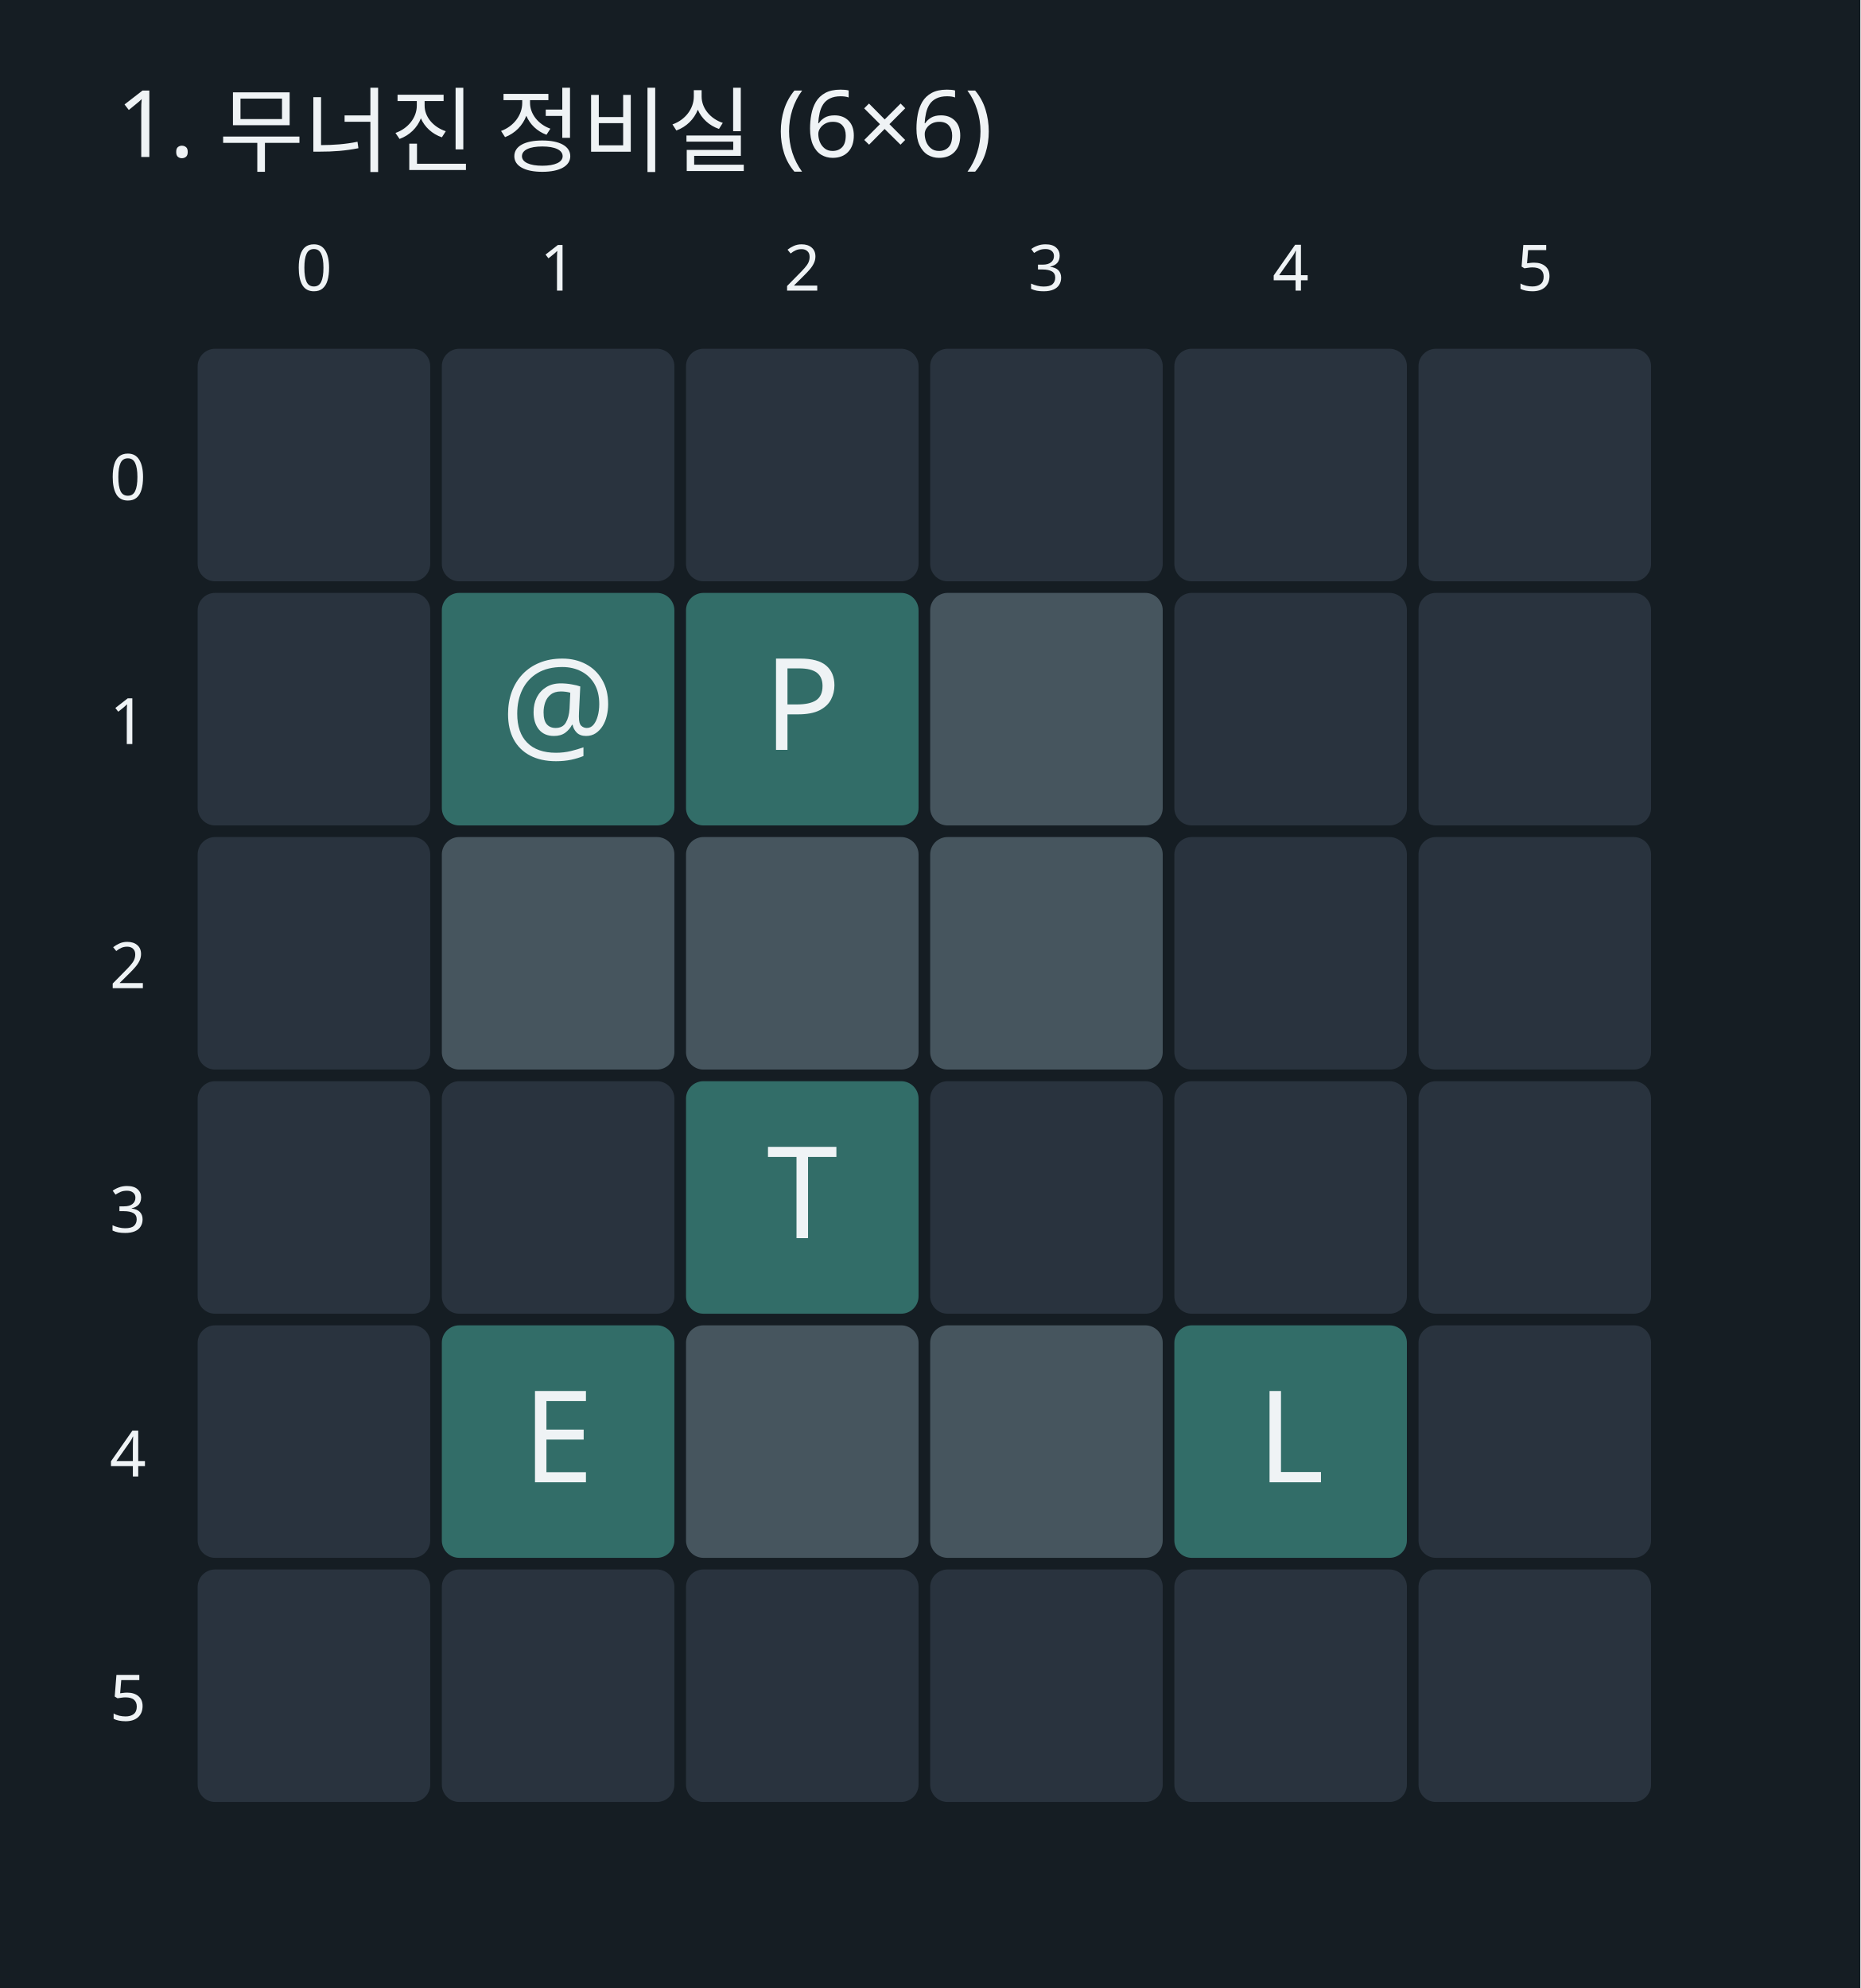
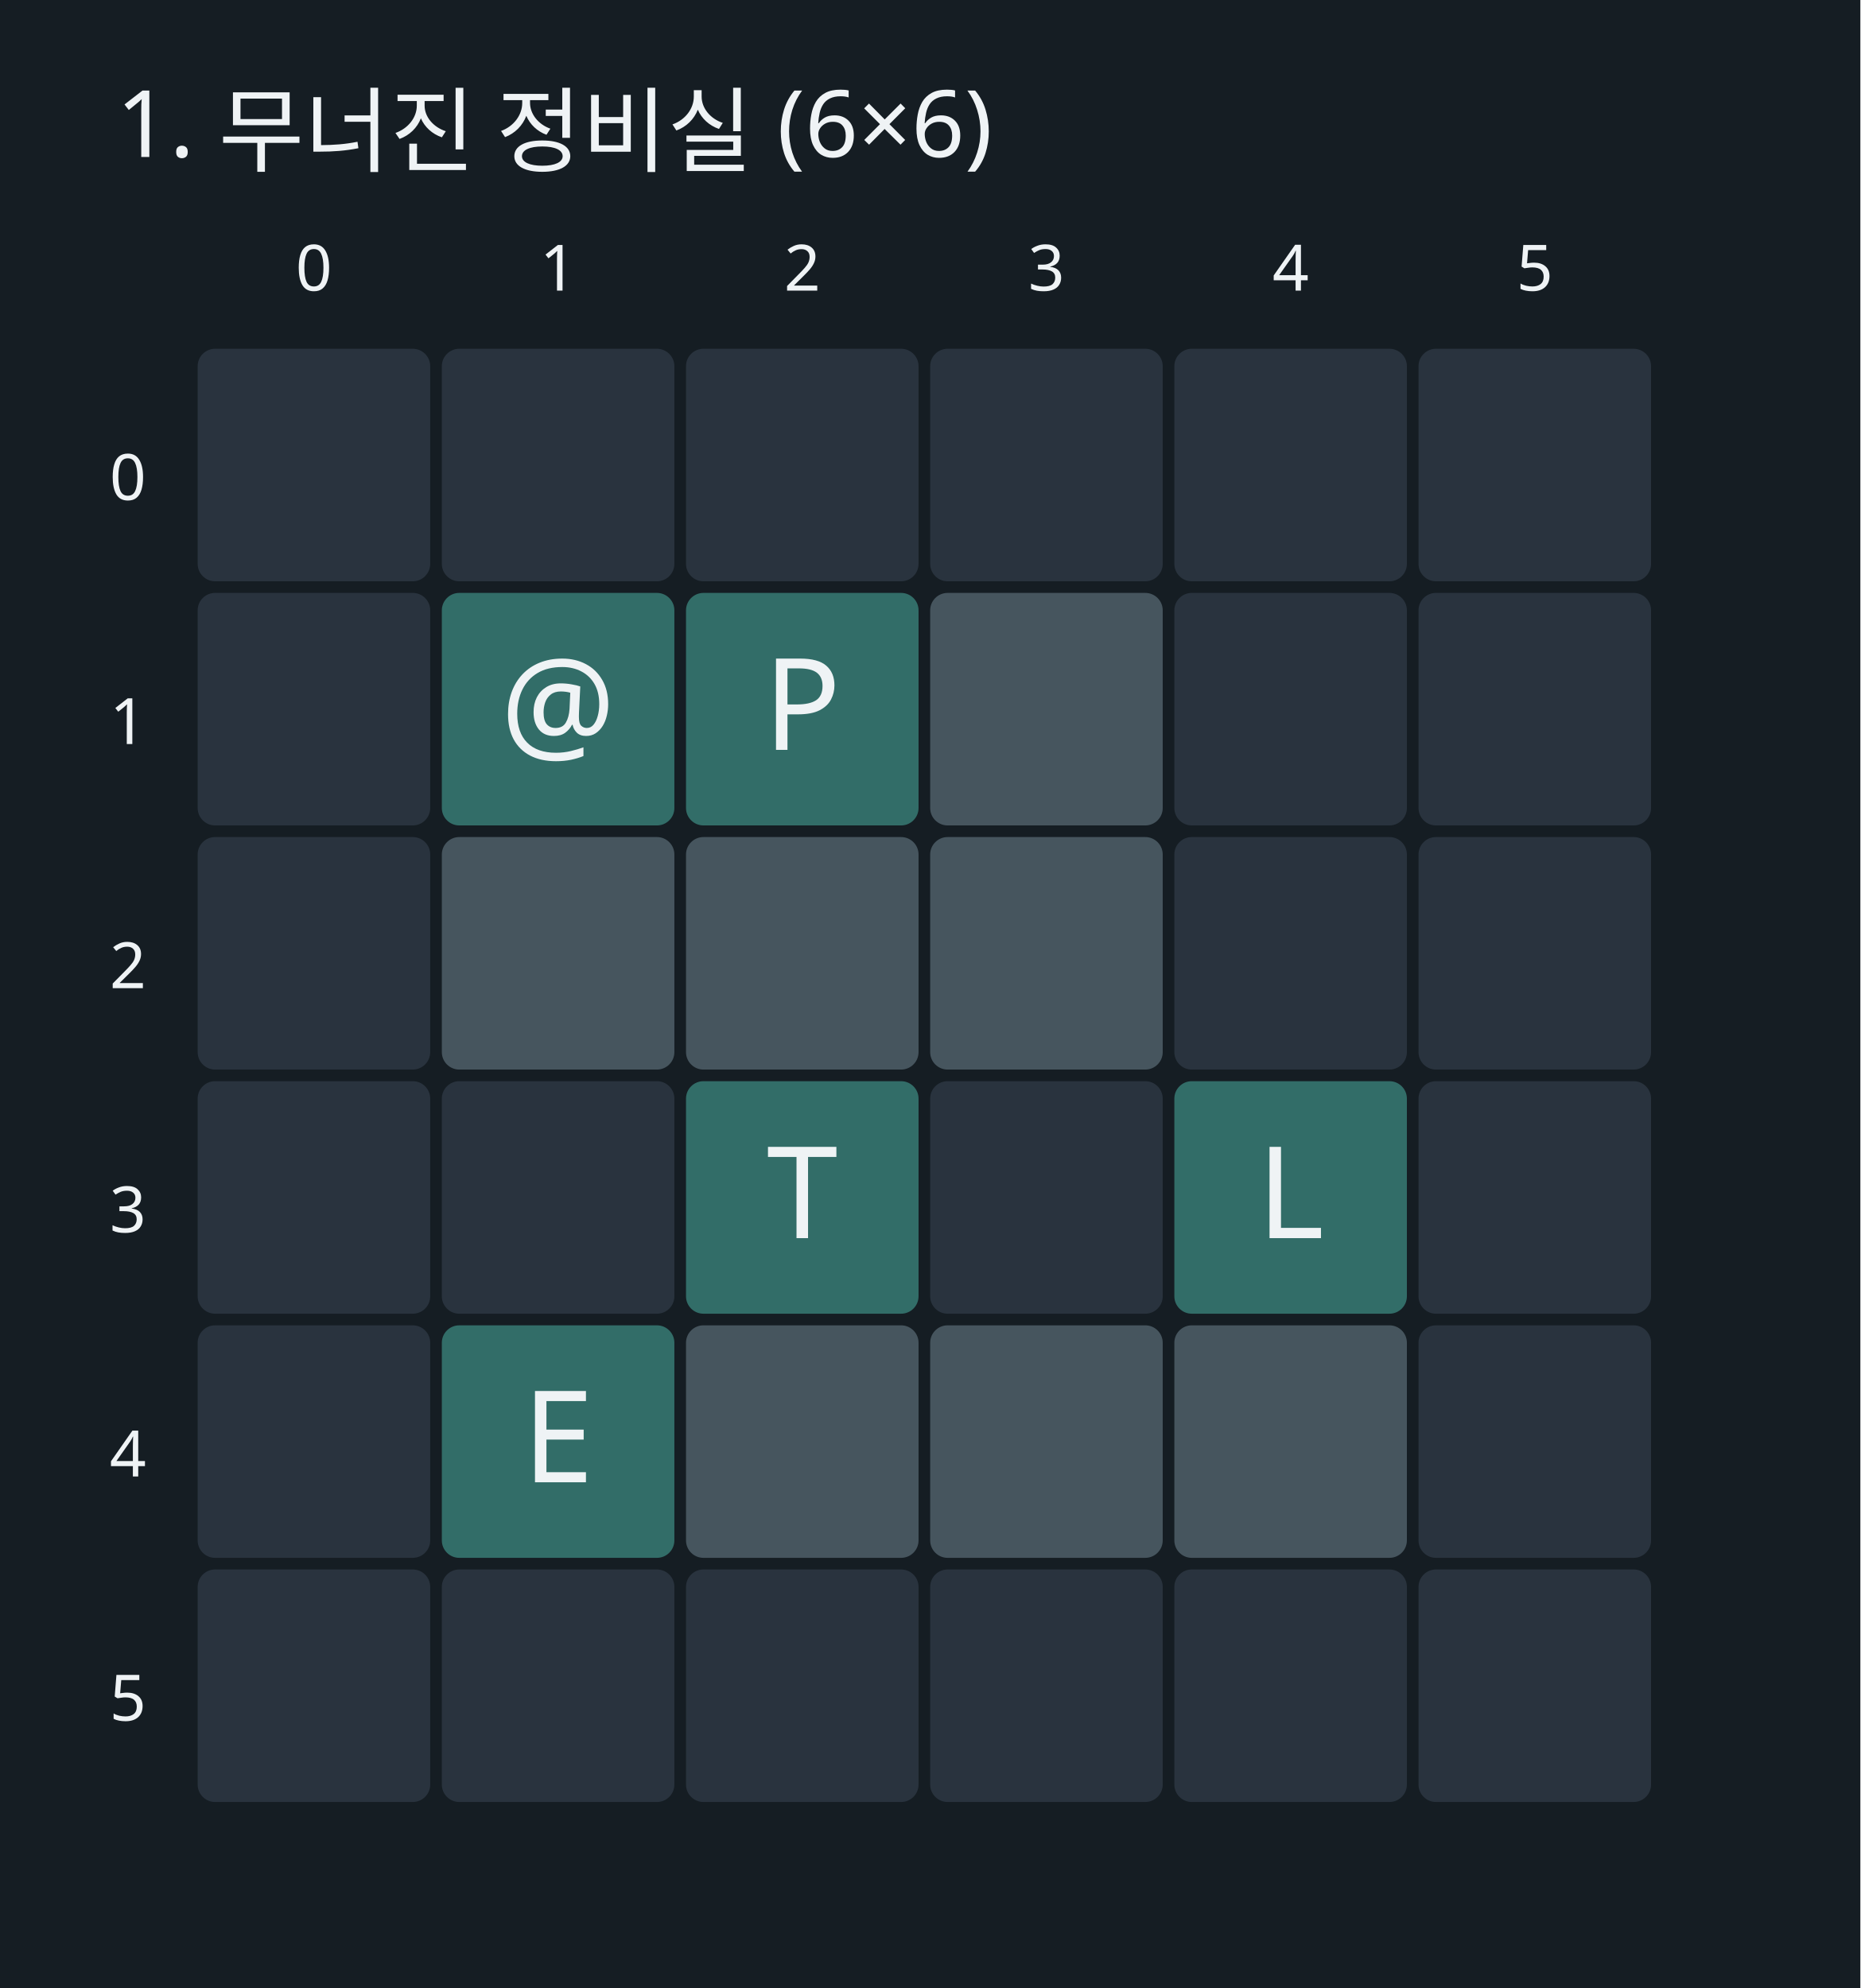
<svg xmlns="http://www.w3.org/2000/svg" width="320" height="342" viewBox="0 0 320 342">
  <rect width="100%" height="100%" fill="#151d23" />
  <g font-family="Malgun Gothic, sans-serif" fill="#eff3f5">
    <text x="20" y="27" font-size="16">1. 무너진 정비실 (6×6)</text>
    <text x="54" y="50" text-anchor="middle" font-size="11">0</text>
    <text x="96" y="50" text-anchor="middle" font-size="11">1</text>
    <text x="138" y="50" text-anchor="middle" font-size="11">2</text>
    <text x="180" y="50" text-anchor="middle" font-size="11">3</text>
    <text x="222" y="50" text-anchor="middle" font-size="11">4</text>
    <text x="264" y="50" text-anchor="middle" font-size="11">5</text>
    <text x="22" y="86" text-anchor="middle" font-size="11">0</text>
    <rect x="34" y="60" width="40" height="40" rx="3" fill="#29333e" />
    <rect x="76" y="60" width="40" height="40" rx="3" fill="#29333e" />
    <rect x="118" y="60" width="40" height="40" rx="3" fill="#29333e" />
    <rect x="160" y="60" width="40" height="40" rx="3" fill="#29333e" />
    <rect x="202" y="60" width="40" height="40" rx="3" fill="#29333e" />
    <rect x="244" y="60" width="40" height="40" rx="3" fill="#29333e" />
    <text x="22" y="128" text-anchor="middle" font-size="11">1</text>
    <rect x="34" y="102" width="40" height="40" rx="3" fill="#29333e" />
    <rect x="76" y="102" width="40" height="40" rx="3" fill="#326d68" />
    <text x="96" y="129" text-anchor="middle" font-size="22">@</text>
    <rect x="118" y="102" width="40" height="40" rx="3" fill="#326d68" />
    <text x="138" y="129" text-anchor="middle" font-size="22">P</text>
    <rect x="160" y="102" width="40" height="40" rx="3" fill="#46555e" />
    <rect x="202" y="102" width="40" height="40" rx="3" fill="#29333e" />
    <rect x="244" y="102" width="40" height="40" rx="3" fill="#29333e" />
    <text x="22" y="170" text-anchor="middle" font-size="11">2</text>
    <rect x="34" y="144" width="40" height="40" rx="3" fill="#29333e" />
    <rect x="76" y="144" width="40" height="40" rx="3" fill="#46555e" />
    <rect x="118" y="144" width="40" height="40" rx="3" fill="#46555e" />
    <rect x="160" y="144" width="40" height="40" rx="3" fill="#46555e" />
    <rect x="202" y="144" width="40" height="40" rx="3" fill="#29333e" />
    <rect x="244" y="144" width="40" height="40" rx="3" fill="#29333e" />
    <text x="22" y="212" text-anchor="middle" font-size="11">3</text>
    <rect x="34" y="186" width="40" height="40" rx="3" fill="#29333e" />
    <rect x="76" y="186" width="40" height="40" rx="3" fill="#29333e" />
    <rect x="118" y="186" width="40" height="40" rx="3" fill="#326d68" />
    <text x="138" y="213" text-anchor="middle" font-size="22">T</text>
    <rect x="160" y="186" width="40" height="40" rx="3" fill="#29333e" />
-     <rect x="202" y="186" width="40" height="40" rx="3" fill="#29333e" />
+     <rect x="202" y="186" width="40" height="40" rx="3" fill="#326d68" />
+     <text x="222" y="213" text-anchor="middle" font-size="22">L</text>
    <rect x="244" y="186" width="40" height="40" rx="3" fill="#29333e" />
    <text x="22" y="254" text-anchor="middle" font-size="11">4</text>
    <rect x="34" y="228" width="40" height="40" rx="3" fill="#29333e" />
    <rect x="76" y="228" width="40" height="40" rx="3" fill="#326d68" />
    <text x="96" y="255" text-anchor="middle" font-size="22">E</text>
    <rect x="118" y="228" width="40" height="40" rx="3" fill="#46555e" />
    <rect x="160" y="228" width="40" height="40" rx="3" fill="#46555e" />
-     <rect x="202" y="228" width="40" height="40" rx="3" fill="#326d68" />
-     <text x="222" y="255" text-anchor="middle" font-size="22">L</text>
+     <rect x="202" y="228" width="40" height="40" rx="3" fill="#46555e" />
    <rect x="244" y="228" width="40" height="40" rx="3" fill="#29333e" />
    <text x="22" y="296" text-anchor="middle" font-size="11">5</text>
    <rect x="34" y="270" width="40" height="40" rx="3" fill="#29333e" />
    <rect x="76" y="270" width="40" height="40" rx="3" fill="#29333e" />
    <rect x="118" y="270" width="40" height="40" rx="3" fill="#29333e" />
    <rect x="160" y="270" width="40" height="40" rx="3" fill="#29333e" />
    <rect x="202" y="270" width="40" height="40" rx="3" fill="#29333e" />
    <rect x="244" y="270" width="40" height="40" rx="3" fill="#29333e" />
  </g>
</svg>
